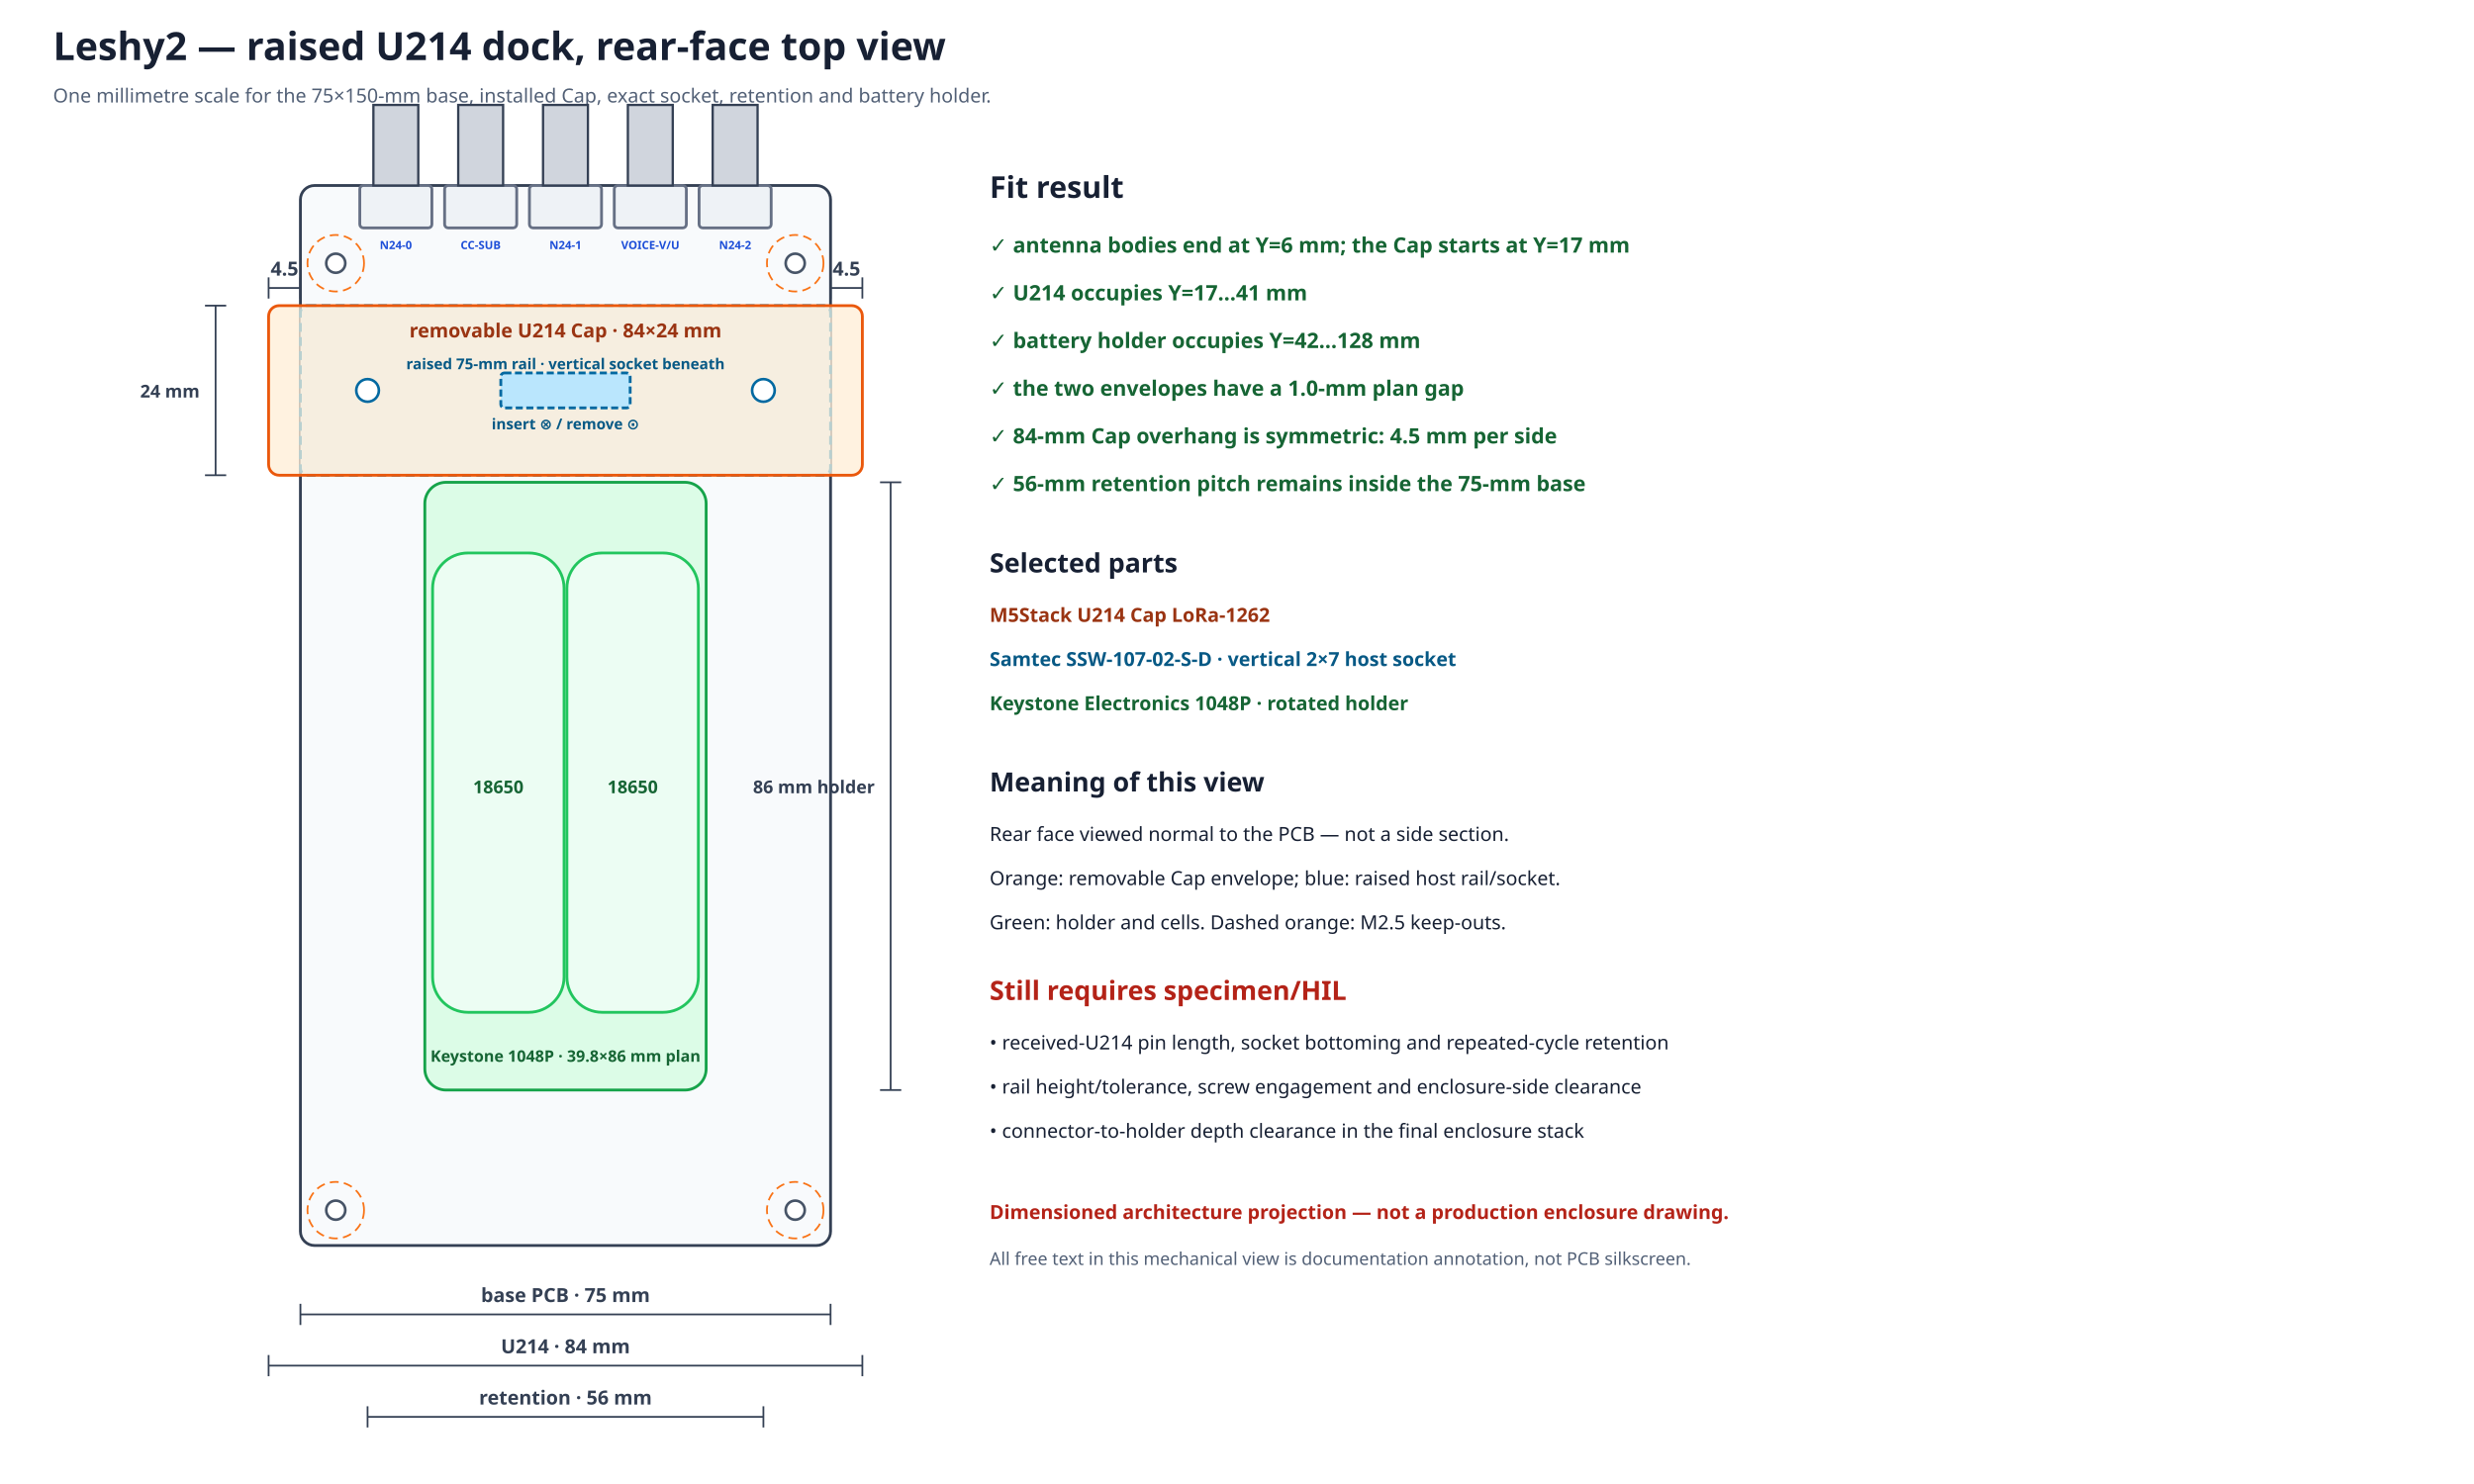
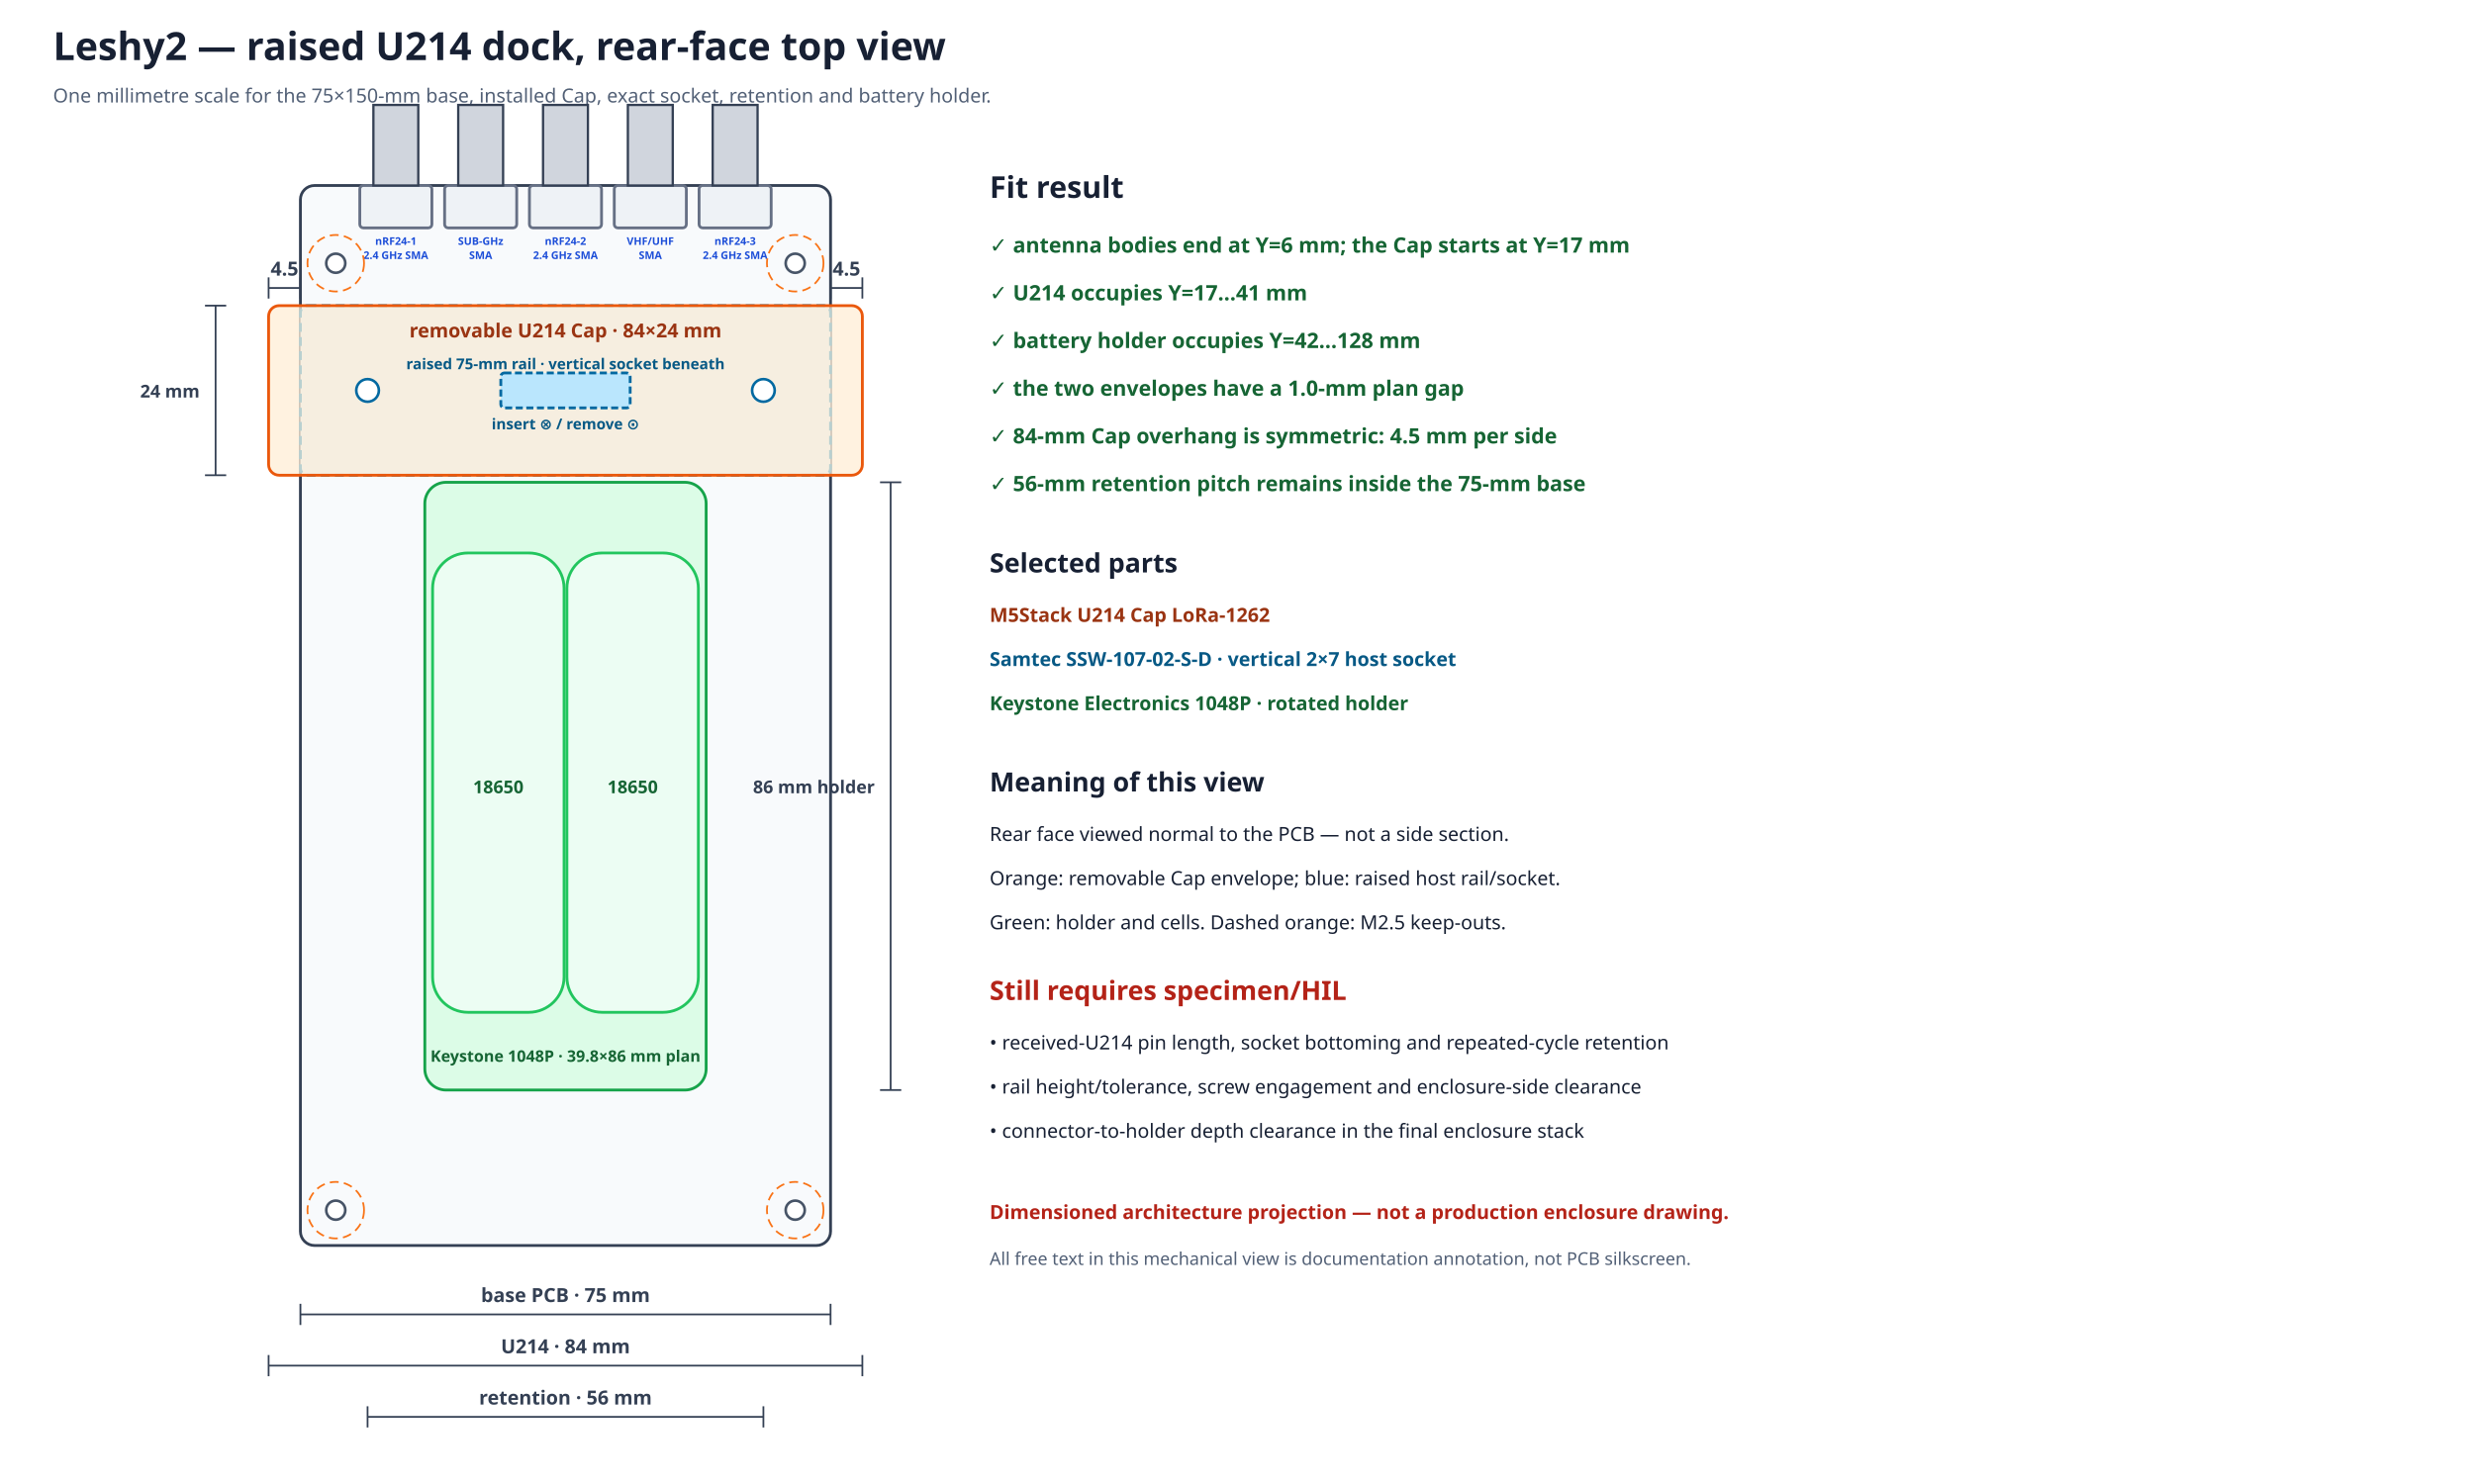
<svg xmlns="http://www.w3.org/2000/svg" width="1400" height="840" viewBox="0 0 1400 840" data-view="rear-top">
  <rect width="100%" height="100%" fill="#ffffff" />
  <text x="30.0" y="34.0" font-family="sans-serif" font-size="22" font-weight="bold" text-anchor="start" fill="#172033">Leshy2 — raised U214 dock, rear-face top view</text>
  <text x="30.0" y="58.0" font-family="sans-serif" font-size="11" font-weight="normal" text-anchor="start" fill="#526076">One millimetre scale for the 75×150-mm base, installed Cap, exact socket, retention and battery holder.</text>
  <rect x="170.0" y="105.0" width="300.0" height="600.0" rx="8" fill="#f8fafc" stroke="#344054" stroke-width="1.6" data-board-mm="75x150" />
  <g id="rear-antenna-bank" data-plan-y-mm="0..6">
    <rect x="203.6" y="105.0" width="40.8" height="24.0" rx="2" fill="#eef2f6" stroke="#667085" stroke-width="1.6" />
    <rect x="211.3" y="59.4" width="25.4" height="45.6" fill="#d0d5dd" stroke="#344054" stroke-width="1.3" />
-     <text x="224.0" y="141.0" font-family="sans-serif" font-size="6.4" font-weight="bold" text-anchor="middle" fill="#1d4ed8">N24-0</text>
+     <text x="224.0" y="138.6" font-family="sans-serif" font-size="6.0" font-weight="bold" text-anchor="middle" fill="#1d4ed8">nRF24-1</text>
+     <text x="224.0" y="146.6" font-family="sans-serif" font-size="6.0" font-weight="bold" text-anchor="middle" fill="#1d4ed8">2.4 GHz SMA</text>
    <rect x="251.6" y="105.0" width="40.8" height="24.0" rx="2" fill="#eef2f6" stroke="#667085" stroke-width="1.6" />
    <rect x="259.3" y="59.4" width="25.4" height="45.6" fill="#d0d5dd" stroke="#344054" stroke-width="1.3" />
-     <text x="272.0" y="141.0" font-family="sans-serif" font-size="6.4" font-weight="bold" text-anchor="middle" fill="#1d4ed8">CC-SUB</text>
+     <text x="272.0" y="138.6" font-family="sans-serif" font-size="6.0" font-weight="bold" text-anchor="middle" fill="#1d4ed8">SUB-GHz</text>
+     <text x="272.0" y="146.6" font-family="sans-serif" font-size="6.0" font-weight="bold" text-anchor="middle" fill="#1d4ed8">SMA</text>
    <rect x="299.6" y="105.0" width="40.8" height="24.0" rx="2" fill="#eef2f6" stroke="#667085" stroke-width="1.6" />
    <rect x="307.3" y="59.4" width="25.4" height="45.6" fill="#d0d5dd" stroke="#344054" stroke-width="1.3" />
-     <text x="320.0" y="141.0" font-family="sans-serif" font-size="6.4" font-weight="bold" text-anchor="middle" fill="#1d4ed8">N24-1</text>
+     <text x="320.0" y="138.6" font-family="sans-serif" font-size="6.0" font-weight="bold" text-anchor="middle" fill="#1d4ed8">nRF24-2</text>
+     <text x="320.0" y="146.6" font-family="sans-serif" font-size="6.0" font-weight="bold" text-anchor="middle" fill="#1d4ed8">2.4 GHz SMA</text>
    <rect x="347.6" y="105.0" width="40.8" height="24.0" rx="2" fill="#eef2f6" stroke="#667085" stroke-width="1.6" />
    <rect x="355.3" y="59.4" width="25.4" height="45.6" fill="#d0d5dd" stroke="#344054" stroke-width="1.3" />
-     <text x="368.0" y="141.0" font-family="sans-serif" font-size="6.4" font-weight="bold" text-anchor="middle" fill="#1d4ed8">VOICE-V/U</text>
+     <text x="368.0" y="138.6" font-family="sans-serif" font-size="6.0" font-weight="bold" text-anchor="middle" fill="#1d4ed8">VHF/UHF</text>
+     <text x="368.0" y="146.6" font-family="sans-serif" font-size="6.0" font-weight="bold" text-anchor="middle" fill="#1d4ed8">SMA</text>
    <rect x="395.6" y="105.0" width="40.8" height="24.0" rx="2" fill="#eef2f6" stroke="#667085" stroke-width="1.6" />
    <rect x="403.3" y="59.4" width="25.4" height="45.6" fill="#d0d5dd" stroke="#344054" stroke-width="1.3" />
-     <text x="416.0" y="141.0" font-family="sans-serif" font-size="6.4" font-weight="bold" text-anchor="middle" fill="#1d4ed8">N24-2</text>
+     <text x="416.0" y="138.6" font-family="sans-serif" font-size="6.0" font-weight="bold" text-anchor="middle" fill="#1d4ed8">nRF24-3</text>
+     <text x="416.0" y="146.6" font-family="sans-serif" font-size="6.0" font-weight="bold" text-anchor="middle" fill="#1d4ed8">2.4 GHz SMA</text>
  </g>
  <circle cx="190.0" cy="149.0" r="16.0" fill="none" stroke="#f97316" stroke-dasharray="5 3" />
  <circle cx="190.0" cy="149.0" r="5.4" fill="#ffffff" stroke="#475467" stroke-width="1.5" />
  <circle cx="450.0" cy="149.0" r="16.0" fill="none" stroke="#f97316" stroke-dasharray="5 3" />
  <circle cx="450.0" cy="149.0" r="5.4" fill="#ffffff" stroke="#475467" stroke-width="1.5" />
  <circle cx="190.0" cy="685.0" r="16.0" fill="none" stroke="#f97316" stroke-dasharray="5 3" />
  <circle cx="190.0" cy="685.0" r="5.4" fill="#ffffff" stroke="#475467" stroke-width="1.5" />
  <circle cx="450.0" cy="685.0" r="16.0" fill="none" stroke="#f97316" stroke-dasharray="5 3" />
  <circle cx="450.0" cy="685.0" r="5.4" fill="#ffffff" stroke="#475467" stroke-width="1.5" />
  <g id="u214-zone" data-plan-y-mm="17..41" data-overhang-mm="4.5" data-retention-pitch-mm="56">
    <rect x="170.0" y="173.0" width="300.0" height="96.0" rx="4" fill="#e0f2fe" stroke="#0284c7" stroke-width="1.6" stroke-dasharray="5 3" data-part="raised-host-rail" />
    <rect x="152.0" y="173.0" width="336.0" height="96.0" rx="6" fill="#ffedd5" stroke="#ea580c" stroke-width="1.6" fill-opacity="0.72" data-part="installed-u214" />
    <rect x="283.4" y="211.1" width="73.2" height="19.8" rx="2" fill="#bae6fd" stroke="#0369a1" stroke-width="1.6" stroke-dasharray="4 2" data-part="vertical-host-socket" />
    <circle cx="208.0" cy="221.0" r="6.4" fill="#ffffff" stroke="#0369a1" stroke-width="1.5" data-part="u214-retention" />
    <circle cx="432.0" cy="221.0" r="6.4" fill="#ffffff" stroke="#0369a1" stroke-width="1.5" data-part="u214-retention" />
    <text x="320.0" y="191.0" font-family="sans-serif" font-size="11" font-weight="bold" text-anchor="middle" fill="#9a3412">removable U214 Cap · 84×24 mm</text>
    <text x="320.0" y="209.0" font-family="sans-serif" font-size="8.5" font-weight="bold" text-anchor="middle" fill="#075985">raised 75-mm rail · vertical socket beneath</text>
    <text x="320.0" y="243.0" font-family="sans-serif" font-size="8.5" font-weight="bold" text-anchor="middle" fill="#075985">insert ⊗ / remove ⊙</text>
  </g>
  <g id="battery-zone" data-plan-y-mm="42..128" data-gap-from-u214-mm="1">
    <rect x="240.4" y="273.0" width="159.2" height="344.0" rx="12" fill="#dcfce7" stroke="#16a34a" stroke-width="1.6" data-part="battery-holder" />
    <rect x="244.8" y="313.0" width="74.4" height="260.0" rx="20" fill="#ecfdf3" stroke="#22c55e" stroke-width="1.6" data-part="18650-cell" />
    <text x="282.0" y="449.0" font-family="sans-serif" font-size="10" font-weight="bold" text-anchor="middle" fill="#166534">18650</text>
    <rect x="320.8" y="313.0" width="74.4" height="260.0" rx="20" fill="#ecfdf3" stroke="#22c55e" stroke-width="1.6" data-part="18650-cell" />
    <text x="358.0" y="449.0" font-family="sans-serif" font-size="10" font-weight="bold" text-anchor="middle" fill="#166534">18650</text>
    <text x="320.0" y="601.0" font-family="sans-serif" font-size="9" font-weight="bold" text-anchor="middle" fill="#166534">Keystone 1048P · 39.8×86 mm plan</text>
  </g>
  <line x1="170.0" y1="744.0" x2="470.0" y2="744.0" stroke="#344054" />
  <line x1="170.0" y1="738.0" x2="170.0" y2="750.0" stroke="#344054" />
  <line x1="470.0" y1="738.0" x2="470.0" y2="750.0" stroke="#344054" />
  <text x="320.0" y="737.0" font-family="sans-serif" font-size="11" font-weight="bold" text-anchor="middle" fill="#344054">base PCB · 75 mm</text>
  <line x1="152.0" y1="773.0" x2="488.0" y2="773.0" stroke="#344054" />
  <line x1="152.0" y1="767.0" x2="152.0" y2="779.0" stroke="#344054" />
  <line x1="488.0" y1="767.0" x2="488.0" y2="779.0" stroke="#344054" />
  <text x="320.0" y="766.0" font-family="sans-serif" font-size="11" font-weight="bold" text-anchor="middle" fill="#344054">U214 · 84 mm</text>
  <line x1="152.0" y1="163.0" x2="170.0" y2="163.0" stroke="#344054" />
  <line x1="152.0" y1="157.0" x2="152.0" y2="169.0" stroke="#344054" />
  <line x1="170.0" y1="157.0" x2="170.0" y2="169.0" stroke="#344054" />
  <text x="161.0" y="156.0" font-family="sans-serif" font-size="11" font-weight="bold" text-anchor="middle" fill="#344054">4.5</text>
  <line x1="470.0" y1="163.0" x2="488.0" y2="163.0" stroke="#344054" />
  <line x1="470.0" y1="157.0" x2="470.0" y2="169.0" stroke="#344054" />
  <line x1="488.0" y1="157.0" x2="488.0" y2="169.0" stroke="#344054" />
  <text x="479.0" y="156.0" font-family="sans-serif" font-size="11" font-weight="bold" text-anchor="middle" fill="#344054">4.5</text>
  <line x1="208.0" y1="802.0" x2="432.0" y2="802.0" stroke="#344054" />
  <line x1="208.0" y1="796.0" x2="208.0" y2="808.0" stroke="#344054" />
  <line x1="432.0" y1="796.0" x2="432.0" y2="808.0" stroke="#344054" />
  <text x="320.0" y="795.0" font-family="sans-serif" font-size="11" font-weight="bold" text-anchor="middle" fill="#344054">retention · 56 mm</text>
  <line x1="122.0" y1="173.0" x2="122.0" y2="269.0" stroke="#344054" />
  <line x1="116.0" y1="173.0" x2="128.0" y2="173.0" stroke="#344054" />
  <line x1="116.0" y1="269.0" x2="128.0" y2="269.0" stroke="#344054" />
  <text x="113.0" y="225.0" font-family="sans-serif" font-size="10" font-weight="bold" text-anchor="end" fill="#344054">24 mm</text>
  <line x1="504.0" y1="273.0" x2="504.0" y2="617.0" stroke="#344054" />
  <line x1="498.0" y1="273.0" x2="510.0" y2="273.0" stroke="#344054" />
  <line x1="498.0" y1="617.0" x2="510.0" y2="617.0" stroke="#344054" />
  <text x="495.0" y="449.0" font-family="sans-serif" font-size="10" font-weight="bold" text-anchor="end" fill="#344054">86 mm holder</text>
  <text x="560.0" y="112.0" font-family="sans-serif" font-size="17" font-weight="bold" text-anchor="start" fill="#172033">Fit result</text>
  <text x="560.0" y="143.0" font-family="sans-serif" font-size="12" font-weight="bold" text-anchor="start" fill="#166534">✓ antenna bodies end at Y=6 mm; the Cap starts at Y=17 mm</text>
  <text x="560.0" y="170.0" font-family="sans-serif" font-size="12" font-weight="bold" text-anchor="start" fill="#166534">✓ U214 occupies Y=17…41 mm</text>
  <text x="560.0" y="197.0" font-family="sans-serif" font-size="12" font-weight="bold" text-anchor="start" fill="#166534">✓ battery holder occupies Y=42…128 mm</text>
  <text x="560.0" y="224.0" font-family="sans-serif" font-size="12" font-weight="bold" text-anchor="start" fill="#166534">✓ the two envelopes have a 1.0-mm plan gap</text>
  <text x="560.0" y="251.0" font-family="sans-serif" font-size="12" font-weight="bold" text-anchor="start" fill="#166534">✓ 84-mm Cap overhang is symmetric: 4.5 mm per side</text>
  <text x="560.0" y="278.0" font-family="sans-serif" font-size="12" font-weight="bold" text-anchor="start" fill="#166534">✓ 56-mm retention pitch remains inside the 75-mm base</text>
  <text x="560.0" y="324.0" font-family="sans-serif" font-size="15" font-weight="bold" text-anchor="start" fill="#172033">Selected parts</text>
  <text x="560.0" y="352.0" font-family="sans-serif" font-size="11" font-weight="bold" text-anchor="start" fill="#9a3412">M5Stack U214 Cap LoRa-1262</text>
  <text x="560.0" y="377.0" font-family="sans-serif" font-size="11" font-weight="bold" text-anchor="start" fill="#075985">Samtec SSW-107-02-S-D · vertical 2×7 host socket</text>
  <text x="560.0" y="402.0" font-family="sans-serif" font-size="11" font-weight="bold" text-anchor="start" fill="#166534">Keystone Electronics 1048P · rotated holder</text>
  <text x="560.0" y="448.0" font-family="sans-serif" font-size="15" font-weight="bold" text-anchor="start" fill="#172033">Meaning of this view</text>
  <text x="560.0" y="476.0" font-family="sans-serif" font-size="11" font-weight="normal" text-anchor="start" fill="#172033">Rear face viewed normal to the PCB — not a side section.</text>
  <text x="560.0" y="501.0" font-family="sans-serif" font-size="11" font-weight="normal" text-anchor="start" fill="#172033">Orange: removable Cap envelope; blue: raised host rail/socket.</text>
  <text x="560.0" y="526.0" font-family="sans-serif" font-size="11" font-weight="normal" text-anchor="start" fill="#172033">Green: holder and cells. Dashed orange: M2.5 keep-outs.</text>
  <text x="560.0" y="566.0" font-family="sans-serif" font-size="15" font-weight="bold" text-anchor="start" fill="#b42318">Still requires specimen/HIL</text>
  <text x="560.0" y="594.0" font-family="sans-serif" font-size="11" font-weight="normal" text-anchor="start" fill="#172033">• received-U214 pin length, socket bottoming and repeated-cycle retention</text>
  <text x="560.0" y="619.0" font-family="sans-serif" font-size="11" font-weight="normal" text-anchor="start" fill="#172033">• rail height/tolerance, screw engagement and enclosure-side clearance</text>
  <text x="560.0" y="644.0" font-family="sans-serif" font-size="11" font-weight="normal" text-anchor="start" fill="#172033">• connector-to-holder depth clearance in the final enclosure stack</text>
  <text x="560.0" y="690.0" font-family="sans-serif" font-size="11" font-weight="bold" text-anchor="start" fill="#b42318">Dimensioned architecture projection — not a production enclosure drawing.</text>
  <text x="560.0" y="716.0" font-family="sans-serif" font-size="10" font-weight="normal" text-anchor="start" fill="#526076">All free text in this mechanical view is documentation annotation, not PCB silkscreen.</text>
</svg>
